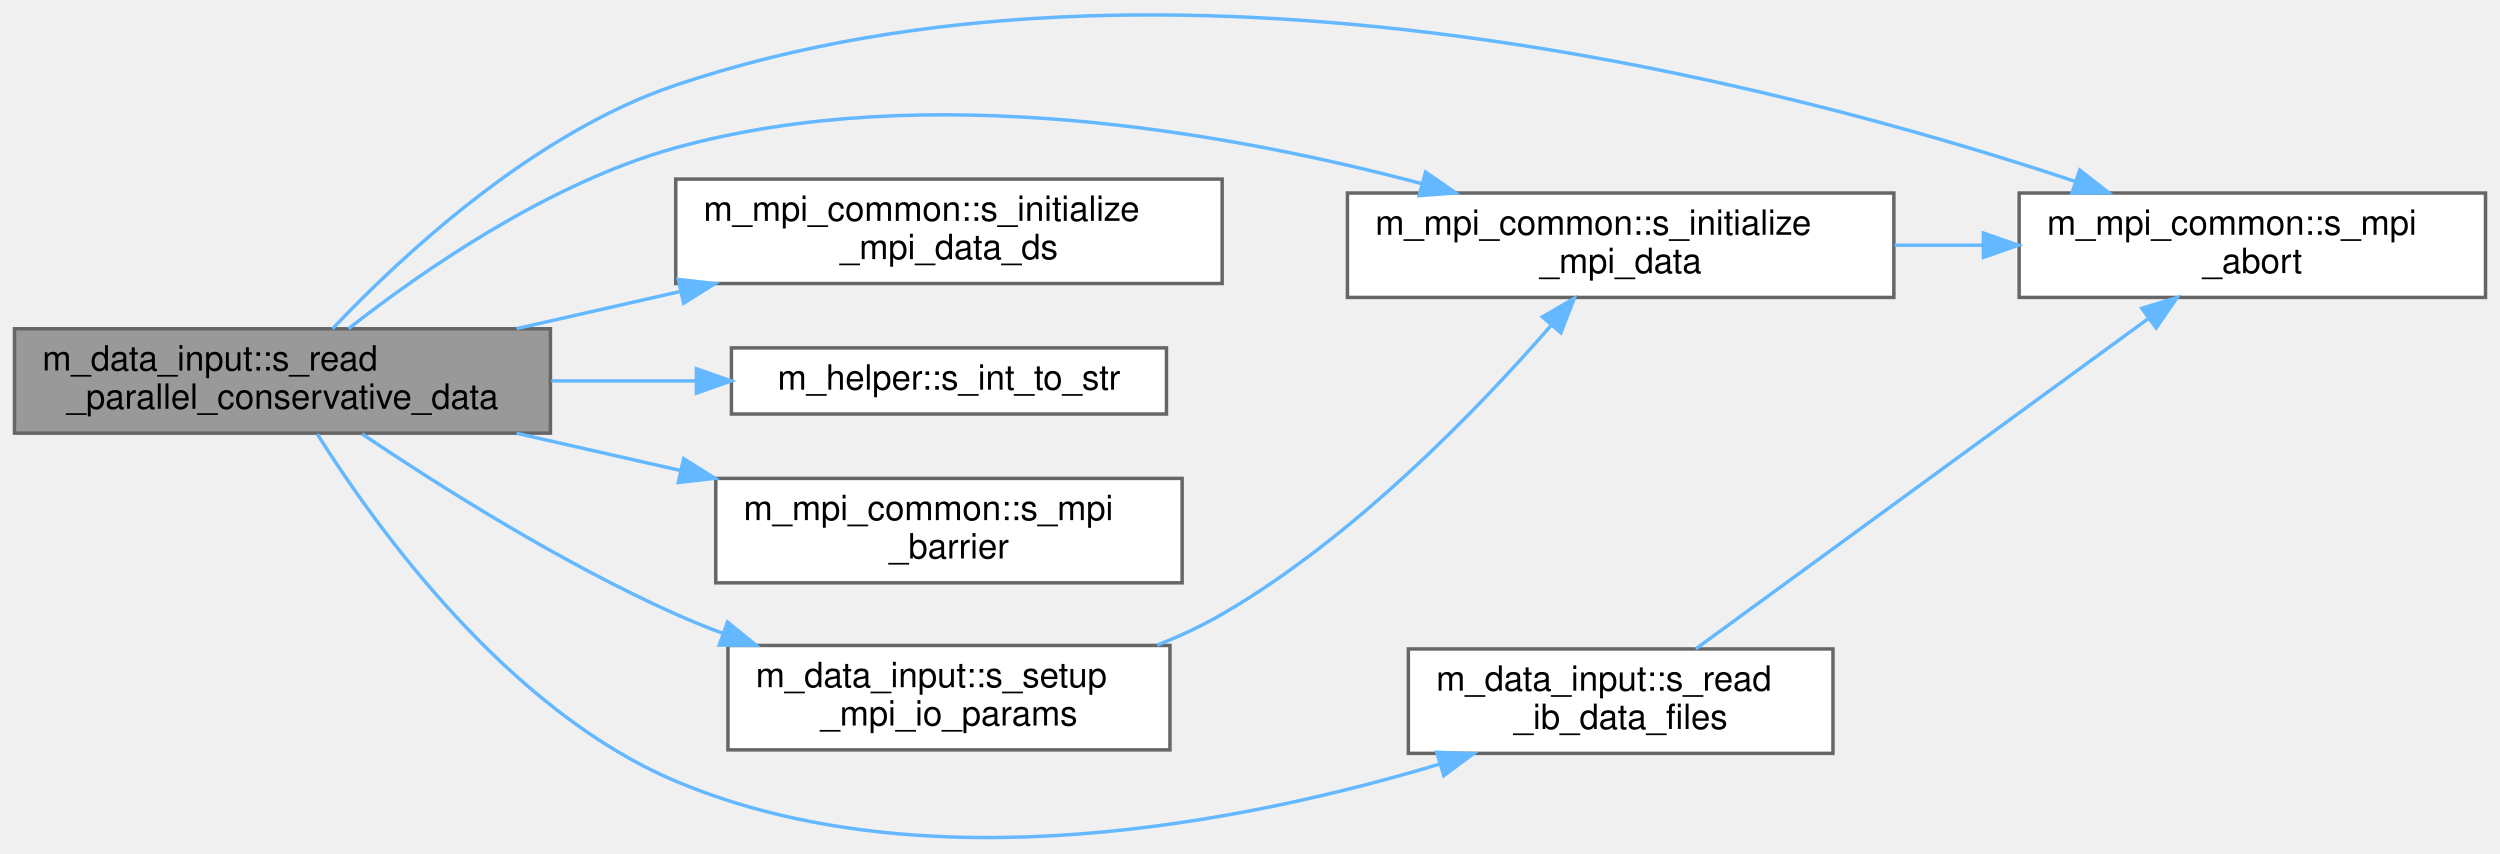
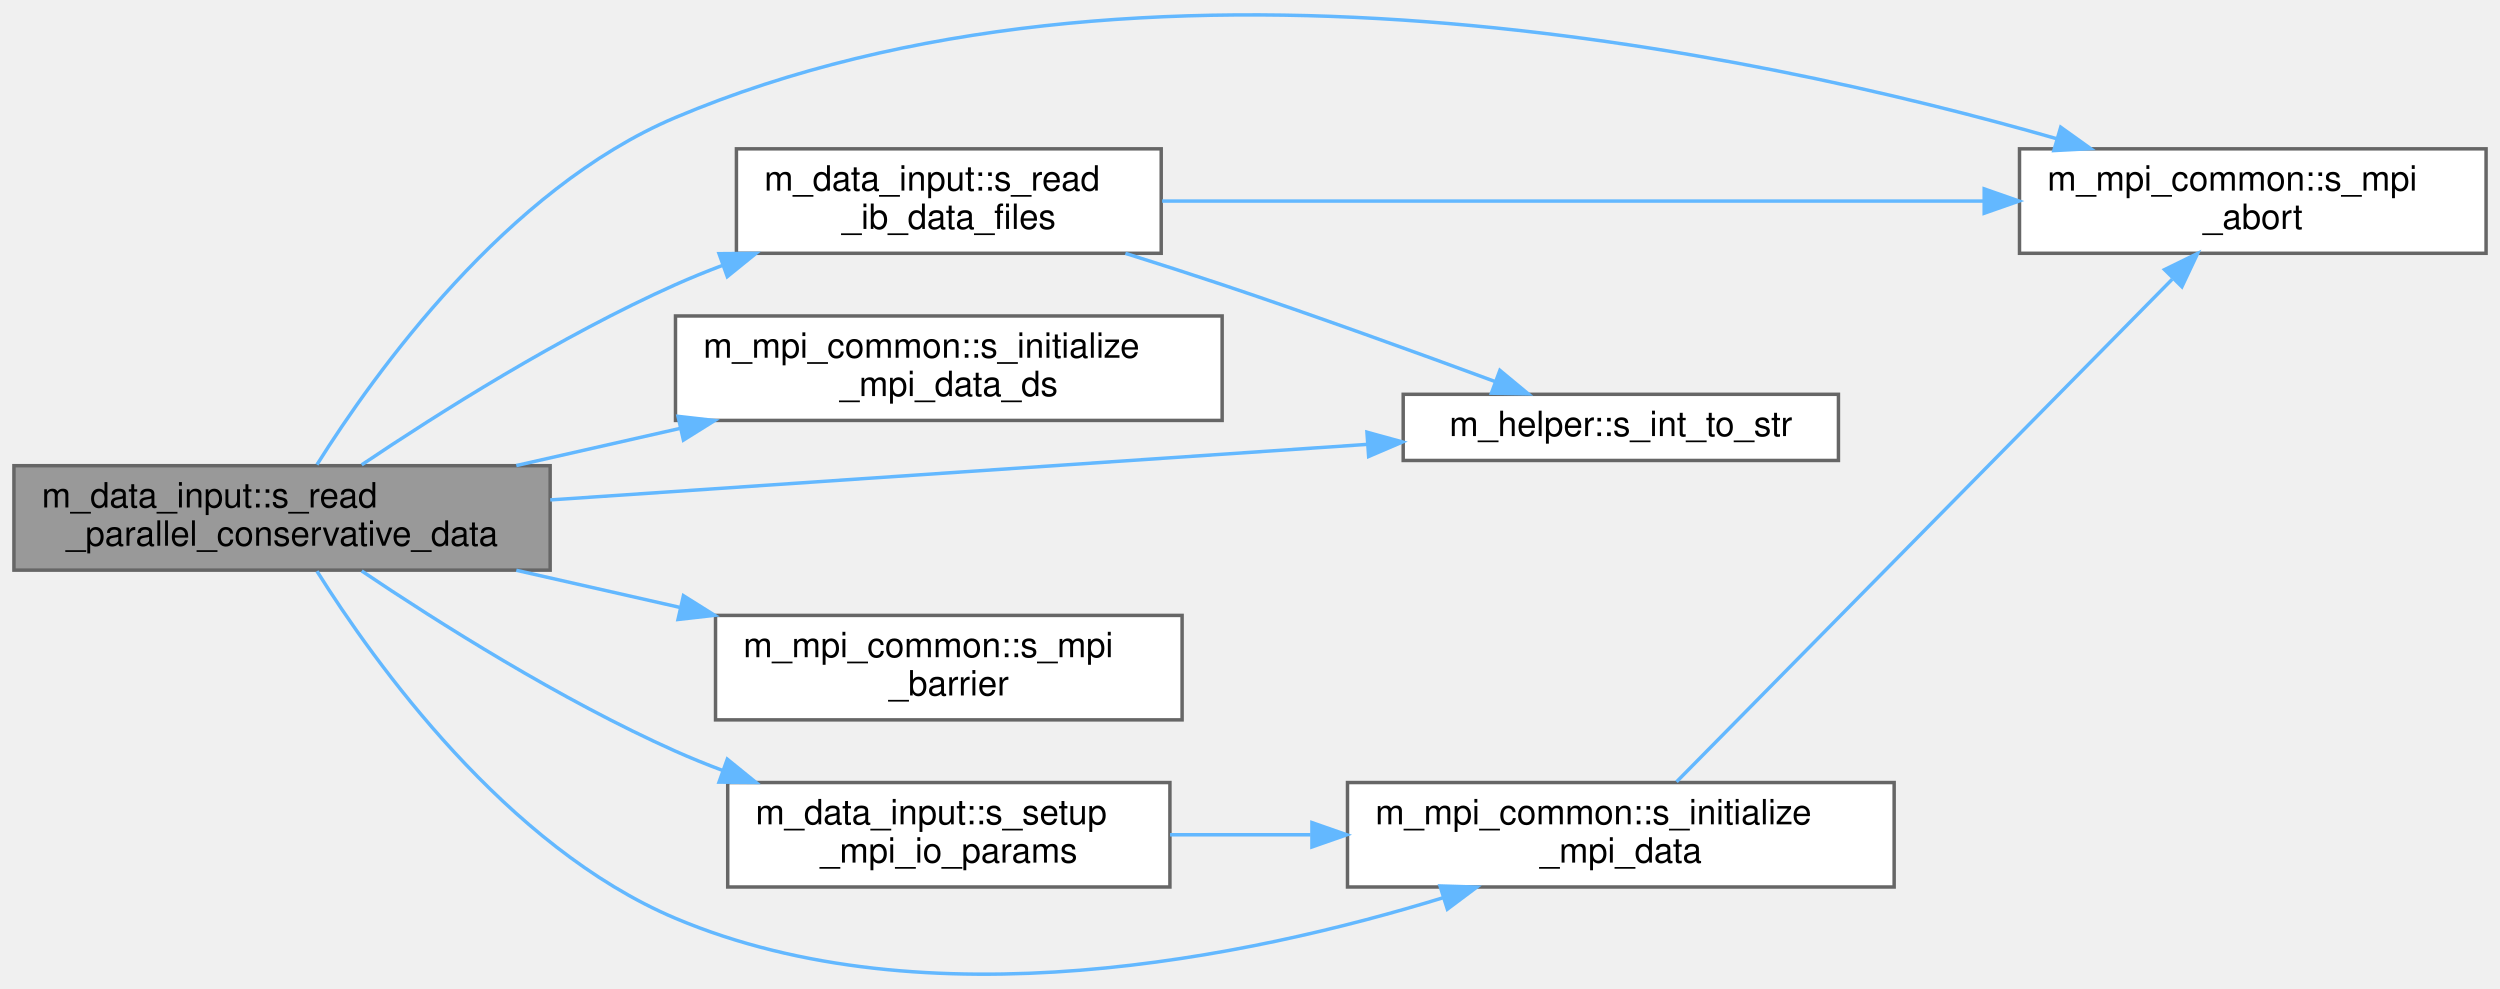
- <svg xmlns="http://www.w3.org/2000/svg" xmlns:xlink="http://www.w3.org/1999/xlink" width="718pt" height="245pt" viewBox="0.00 0.00 718.00 245.11">
-   <g id="graph0" class="graph" transform="scale(1 1) rotate(0) translate(4 241.11)">
+ <svg xmlns="http://www.w3.org/2000/svg" xmlns:xlink="http://www.w3.org/1999/xlink" width="718pt" height="284pt" viewBox="0.00 0.00 718.00 283.69">
+   <g id="graph0" class="graph" transform="scale(1 1) rotate(0) translate(4 279.69)">
    <g id="Node000001" class="node">
      <g id="a_Node000001">
        <a xlink:title="Helper subroutine to read parallel conservative variable data.">
-           <polygon fill="#999999" stroke="#666666" points="154,-146.65 0,-146.65 0,-116.65 154,-116.65 154,-146.65" />
-           <text text-anchor="start" x="8" y="-134.65" font-family="Helvetica,sans-Serif" font-size="10.00">m_data_input::s_read</text>
-           <text text-anchor="middle" x="77" y="-123.65" font-family="Helvetica,sans-Serif" font-size="10.00">_parallel_conservative_data</text>
+           <polygon fill="#999999" stroke="#666666" points="154,-146.1 0,-146.1 0,-116.1 154,-116.1 154,-146.1" />
+           <text text-anchor="start" x="8" y="-134.1" font-family="Helvetica,sans-Serif" font-size="10.00">m_data_input::s_read</text>
+           <text text-anchor="middle" x="77" y="-123.1" font-family="Helvetica,sans-Serif" font-size="10.00">_parallel_conservative_data</text>
        </a>
      </g>
    </g>
    <g id="Node000002" class="node">
      <g id="a_Node000002">
        <a xlink:href="namespacem__mpi__common.html#a83b21be0eb35c42744a1fe721197bdaa" target="_top" xlink:title="Set up MPI I/O data views and variable pointers for parallel file output.">
-           <polygon fill="white" stroke="#666666" points="540,-185.65 383,-185.65 383,-155.65 540,-155.65 540,-185.65" />
-           <text text-anchor="start" x="391" y="-173.65" font-family="Helvetica,sans-Serif" font-size="10.00">m_mpi_common::s_initialize</text>
-           <text text-anchor="middle" x="461.5" y="-162.65" font-family="Helvetica,sans-Serif" font-size="10.00">_mpi_data</text>
+           <polygon fill="white" stroke="#666666" points="540,-55.1 383,-55.1 383,-25.1 540,-25.1 540,-55.1" />
+           <text text-anchor="start" x="391" y="-43.1" font-family="Helvetica,sans-Serif" font-size="10.00">m_mpi_common::s_initialize</text>
+           <text text-anchor="middle" x="461.5" y="-32.1" font-family="Helvetica,sans-Serif" font-size="10.00">_mpi_data</text>
        </a>
      </g>
    </g>
    <g id="edge1_Node000001_Node000002" class="edge">
      <g id="a_edge1_Node000001_Node000002">
        <a xlink:title=" ">
-           <path fill="none" stroke="#63b8ff" d="M95.97,-146.66C116.98,-163.13 153.53,-188.58 190,-198.65 262.19,-218.6 348.77,-203.07 404.2,-188.38" />
-           <polygon fill="#63b8ff" stroke="#63b8ff" points="405.45,-191.67 414.17,-185.65 403.6,-184.91 405.45,-191.67" />
+           <path fill="none" stroke="#63b8ff" d="M87.03,-115.8C103.55,-89.5 141.47,-36.58 190,-16.1 262.12,14.33 354.47,-4.81 410.48,-22.02" />
+           <polygon fill="#63b8ff" stroke="#63b8ff" points="409.57,-25.4 420.16,-25.08 411.68,-18.73 409.57,-25.4" />
        </a>
      </g>
    </g>
    <g id="Node000003" class="node">
      <g id="a_Node000003">
        <a xlink:href="namespacem__mpi__common.html#a04cfc0bdb377a0ce2f9fd478e4bb3807" target="_top" xlink:title="The subroutine terminates the MPI execution environment.">
-           <polygon fill="white" stroke="#666666" points="710,-185.65 576,-185.65 576,-155.65 710,-155.65 710,-185.65" />
-           <text text-anchor="start" x="584" y="-173.65" font-family="Helvetica,sans-Serif" font-size="10.00">m_mpi_common::s_mpi</text>
-           <text text-anchor="middle" x="643" y="-162.65" font-family="Helvetica,sans-Serif" font-size="10.00">_abort</text>
+           <polygon fill="white" stroke="#666666" points="710,-237.1 576,-237.1 576,-207.1 710,-207.1 710,-237.1" />
+           <text text-anchor="start" x="584" y="-225.1" font-family="Helvetica,sans-Serif" font-size="10.00">m_mpi_common::s_mpi</text>
+           <text text-anchor="middle" x="643" y="-214.1" font-family="Helvetica,sans-Serif" font-size="10.00">_abort</text>
        </a>
      </g>
    </g>
    <g id="edge5_Node000001_Node000003" class="edge">
      <g id="a_edge5_Node000001_Node000003">
        <a xlink:title=" ">
-           <path fill="none" stroke="#63b8ff" d="M91.39,-146.66C110.76,-167.11 148.82,-202.8 190,-216.65 330.05,-263.78 507.17,-217.3 592.11,-188.98" />
-           <polygon fill="#63b8ff" stroke="#63b8ff" points="593.41,-192.23 601.76,-185.71 591.17,-185.6 593.41,-192.23" />
+           <path fill="none" stroke="#63b8ff" d="M87.03,-146.4C103.55,-172.7 141.47,-225.62 190,-246.1 323.33,-302.36 498.73,-265.26 586.68,-240.01" />
+           <polygon fill="#63b8ff" stroke="#63b8ff" points="587.84,-243.31 596.45,-237.15 585.87,-236.6 587.84,-243.31" />
        </a>
      </g>
    </g>
    <g id="Node000004" class="node">
      <g id="a_Node000004">
        <a xlink:href="namespacem__mpi__common.html#ac5f668590f96ae130c6d2107ca3fb620" target="_top" xlink:title="Set up MPI I/O data views for downsampled (coarsened) parallel file output.">
-           <polygon fill="white" stroke="#666666" points="347,-189.65 190,-189.65 190,-159.65 347,-159.65 347,-189.65" />
-           <text text-anchor="start" x="198" y="-177.65" font-family="Helvetica,sans-Serif" font-size="10.00">m_mpi_common::s_initialize</text>
-           <text text-anchor="middle" x="268.5" y="-166.65" font-family="Helvetica,sans-Serif" font-size="10.00">_mpi_data_ds</text>
+           <polygon fill="white" stroke="#666666" points="347,-189.1 190,-189.1 190,-159.1 347,-159.1 347,-189.1" />
+           <text text-anchor="start" x="198" y="-177.1" font-family="Helvetica,sans-Serif" font-size="10.00">m_mpi_common::s_initialize</text>
+           <text text-anchor="middle" x="268.5" y="-166.1" font-family="Helvetica,sans-Serif" font-size="10.00">_mpi_data_ds</text>
        </a>
      </g>
    </g>
    <g id="edge3_Node000001_Node000004" class="edge">
      <g id="a_edge3_Node000001_Node000004">
        <a xlink:title=" ">
-           <path fill="none" stroke="#63b8ff" d="M144.28,-146.69C159.42,-150.13 175.64,-153.81 191.17,-157.33" />
-           <polygon fill="#63b8ff" stroke="#63b8ff" points="190.73,-160.82 201.26,-159.62 192.28,-154 190.73,-160.82" />
+           <path fill="none" stroke="#63b8ff" d="M144.28,-146.14C159.42,-149.58 175.64,-153.26 191.17,-156.78" />
+           <polygon fill="#63b8ff" stroke="#63b8ff" points="190.73,-160.27 201.26,-159.07 192.28,-153.45 190.73,-160.27" />
        </a>
      </g>
    </g>
    <g id="Node000005" class="node">
      <g id="a_Node000005">
        <a xlink:href="namespacem__helper.html#afd343d70a36c65cb7be86a183aa594ac" target="_top" xlink:title="Convert an integer to its trimmed string representation.">
-           <polygon fill="white" stroke="#666666" points="331,-141.15 206,-141.15 206,-122.15 331,-122.15 331,-141.15" />
-           <text text-anchor="middle" x="268.5" y="-129.15" font-family="Helvetica,sans-Serif" font-size="10.00">m_helper::s_int_to_str</text>
+           <polygon fill="white" stroke="#666666" points="524,-166.6 399,-166.6 399,-147.6 524,-147.6 524,-166.6" />
+           <text text-anchor="middle" x="461.5" y="-154.6" font-family="Helvetica,sans-Serif" font-size="10.00">m_helper::s_int_to_str</text>
        </a>
      </g>
    </g>
    <g id="edge4_Node000001_Node000005" class="edge">
      <g id="a_edge4_Node000001_Node000005">
        <a xlink:title=" ">
-           <path fill="none" stroke="#63b8ff" d="M154.26,-131.65C167.94,-131.65 182.17,-131.65 195.72,-131.65" />
-           <polygon fill="#63b8ff" stroke="#63b8ff" points="195.94,-135.15 205.94,-131.65 195.94,-128.15 195.94,-135.15" />
+           <path fill="none" stroke="#63b8ff" d="M154.03,-136.27C222.31,-140.91 321.83,-147.68 388.76,-152.23" />
+           <polygon fill="#63b8ff" stroke="#63b8ff" points="388.59,-155.72 398.81,-152.91 389.07,-148.74 388.59,-155.72" />
        </a>
      </g>
    </g>
    <g id="Node000006" class="node">
      <g id="a_Node000006">
        <a xlink:href="namespacem__mpi__common.html#a1073fc1fcb6f3b9394606d5c9285e9f0" target="_top" xlink:title="Halts all processes until all have reached barrier.">
-           <polygon fill="white" stroke="#666666" points="335.5,-103.65 201.5,-103.65 201.5,-73.65 335.5,-73.65 335.5,-103.65" />
-           <text text-anchor="start" x="209.5" y="-91.65" font-family="Helvetica,sans-Serif" font-size="10.00">m_mpi_common::s_mpi</text>
-           <text text-anchor="middle" x="268.5" y="-80.65" font-family="Helvetica,sans-Serif" font-size="10.00">_barrier</text>
+           <polygon fill="white" stroke="#666666" points="335.5,-103.1 201.5,-103.1 201.5,-73.1 335.5,-73.1 335.5,-103.1" />
+           <text text-anchor="start" x="209.5" y="-91.1" font-family="Helvetica,sans-Serif" font-size="10.00">m_mpi_common::s_mpi</text>
+           <text text-anchor="middle" x="268.5" y="-80.1" font-family="Helvetica,sans-Serif" font-size="10.00">_barrier</text>
        </a>
      </g>
    </g>
    <g id="edge6_Node000001_Node000006" class="edge">
      <g id="a_edge6_Node000001_Node000006">
        <a xlink:title=" ">
-           <path fill="none" stroke="#63b8ff" d="M144.28,-116.61C159.42,-113.18 175.64,-109.5 191.17,-105.97" />
-           <polygon fill="#63b8ff" stroke="#63b8ff" points="192.28,-109.31 201.26,-103.68 190.73,-102.48 192.28,-109.31" />
+           <path fill="none" stroke="#63b8ff" d="M144.28,-116.06C159.42,-112.63 175.64,-108.95 191.17,-105.42" />
+           <polygon fill="#63b8ff" stroke="#63b8ff" points="192.28,-108.76 201.26,-103.13 190.73,-101.93 192.28,-108.76" />
        </a>
      </g>
    </g>
    <g id="Node000007" class="node">
      <g id="a_Node000007">
        <a xlink:href="namespacem__data__input.html#af83b04522a4d96faabec6f8142f90e80" target="_top" xlink:title="Helper subroutine to read IB data files.">
-           <polygon fill="white" stroke="#666666" points="522.5,-54.65 400.5,-54.65 400.5,-24.65 522.5,-24.65 522.5,-54.65" />
-           <text text-anchor="start" x="408.5" y="-42.65" font-family="Helvetica,sans-Serif" font-size="10.00">m_data_input::s_read</text>
-           <text text-anchor="middle" x="461.5" y="-31.65" font-family="Helvetica,sans-Serif" font-size="10.00">_ib_data_files</text>
+           <polygon fill="white" stroke="#666666" points="329.5,-237.1 207.5,-237.1 207.5,-207.1 329.5,-207.1 329.5,-237.1" />
+           <text text-anchor="start" x="215.5" y="-225.1" font-family="Helvetica,sans-Serif" font-size="10.00">m_data_input::s_read</text>
+           <text text-anchor="middle" x="268.5" y="-214.1" font-family="Helvetica,sans-Serif" font-size="10.00">_ib_data_files</text>
        </a>
      </g>
    </g>
    <g id="edge7_Node000001_Node000007" class="edge">
      <g id="a_edge7_Node000001_Node000007">
        <a xlink:title=" ">
-           <path fill="none" stroke="#63b8ff" d="M87.03,-116.35C103.55,-90.05 141.47,-37.13 190,-16.65 261.69,13.6 353.41,-4.73 409.51,-21.57" />
-           <polygon fill="#63b8ff" stroke="#63b8ff" points="408.63,-24.96 419.22,-24.57 410.7,-18.27 408.63,-24.96" />
+           <path fill="none" stroke="#63b8ff" d="M99.88,-146.35C121.86,-161.13 157.1,-183.42 190,-198.1 194.35,-200.04 198.91,-201.89 203.54,-203.64" />
+           <polygon fill="#63b8ff" stroke="#63b8ff" points="202.51,-206.99 213.11,-207.07 204.88,-200.4 202.51,-206.99" />
        </a>
      </g>
    </g>
    <g id="Node000008" class="node">
      <g id="a_Node000008">
        <a xlink:href="namespacem__data__input.html#a6e65911baddf566b7a796fadcea57495" target="_top" xlink:title="Helper subroutine to setup MPI data I/O parameters.">
-           <polygon fill="white" stroke="#666666" points="332,-55.65 205,-55.65 205,-25.65 332,-25.65 332,-55.65" />
-           <text text-anchor="start" x="213" y="-43.65" font-family="Helvetica,sans-Serif" font-size="10.00">m_data_input::s_setup</text>
-           <text text-anchor="middle" x="268.5" y="-32.65" font-family="Helvetica,sans-Serif" font-size="10.00">_mpi_io_params</text>
+           <polygon fill="white" stroke="#666666" points="332,-55.1 205,-55.1 205,-25.1 332,-25.1 332,-55.1" />
+           <text text-anchor="start" x="213" y="-43.1" font-family="Helvetica,sans-Serif" font-size="10.00">m_data_input::s_setup</text>
+           <text text-anchor="middle" x="268.5" y="-32.1" font-family="Helvetica,sans-Serif" font-size="10.00">_mpi_io_params</text>
        </a>
      </g>
    </g>
-     <g id="edge9_Node000001_Node000008" class="edge">
-       <g id="a_edge9_Node000001_Node000008">
+     <g id="edge10_Node000001_Node000008" class="edge">
+       <g id="a_edge10_Node000001_Node000008">
        <a xlink:title=" ">
-           <path fill="none" stroke="#63b8ff" d="M99.88,-116.41C121.86,-101.62 157.1,-79.33 190,-64.65 194.35,-62.71 198.91,-60.86 203.54,-59.12" />
-           <polygon fill="#63b8ff" stroke="#63b8ff" points="204.88,-62.36 213.11,-55.68 202.51,-55.77 204.88,-62.36" />
+           <path fill="none" stroke="#63b8ff" d="M99.88,-115.86C121.86,-101.07 157.1,-78.78 190,-64.1 194.35,-62.16 198.91,-60.31 203.54,-58.57" />
+           <polygon fill="#63b8ff" stroke="#63b8ff" points="204.88,-61.81 213.11,-55.13 202.51,-55.22 204.88,-61.81" />
        </a>
      </g>
    </g>
    <g id="edge2_Node000002_Node000003" class="edge">
      <g id="a_edge2_Node000002_Node000003">
        <a xlink:title=" ">
-           <path fill="none" stroke="#63b8ff" d="M540.19,-170.65C548.61,-170.65 557.17,-170.65 565.58,-170.65" />
-           <polygon fill="#63b8ff" stroke="#63b8ff" points="565.73,-174.15 575.73,-170.65 565.73,-167.15 565.73,-174.15" />
+           <path fill="none" stroke="#63b8ff" d="M477.5,-55.31C509.12,-87.37 582.77,-162.05 619.85,-199.64" />
+           <polygon fill="#63b8ff" stroke="#63b8ff" points="617.66,-202.41 627.17,-207.07 622.64,-197.49 617.66,-202.41" />
        </a>
      </g>
    </g>
-     <g id="edge8_Node000007_Node000003" class="edge">
-       <g id="a_edge8_Node000007_Node000003">
+     <g id="edge9_Node000007_Node000003" class="edge">
+       <g id="a_edge9_Node000007_Node000003">
        <a xlink:title=" ">
-           <path fill="none" stroke="#63b8ff" d="M483.09,-54.68C515.06,-78.01 576.74,-123.02 613.14,-149.59" />
-           <polygon fill="#63b8ff" stroke="#63b8ff" points="611.23,-152.53 621.37,-155.6 615.36,-146.88 611.23,-152.53" />
+           <path fill="none" stroke="#63b8ff" d="M329.76,-222.1C394.04,-222.1 496,-222.1 565.8,-222.1" />
+           <polygon fill="#63b8ff" stroke="#63b8ff" points="565.86,-225.6 575.86,-222.1 565.86,-218.6 565.86,-225.6" />
        </a>
      </g>
    </g>
-     <g id="edge10_Node000008_Node000002" class="edge">
-       <g id="a_edge10_Node000008_Node000002">
+     <g id="edge8_Node000007_Node000005" class="edge">
+       <g id="a_edge8_Node000007_Node000005">
        <a xlink:title=" ">
-           <path fill="none" stroke="#63b8ff" d="M328.27,-55.72C334.77,-58.29 341.15,-61.26 347,-64.65 384.97,-86.68 420.55,-123.56 441.42,-147.5" />
-           <polygon fill="#63b8ff" stroke="#63b8ff" points="439.01,-150.06 448.17,-155.38 444.32,-145.5 439.01,-150.06" />
+           <path fill="none" stroke="#63b8ff" d="M319.22,-207.08C328.48,-204.18 338.05,-201.1 347,-198.1 373.47,-189.23 403.15,-178.48 425.51,-170.22" />
+           <polygon fill="#63b8ff" stroke="#63b8ff" points="426.77,-173.48 434.92,-166.72 424.33,-166.92 426.77,-173.48" />
+         </a>
+       </g>
+     </g>
+     <g id="edge11_Node000008_Node000002" class="edge">
+       <g id="a_edge11_Node000008_Node000002">
+         <a xlink:title=" ">
+           <path fill="none" stroke="#63b8ff" d="M332.04,-40.1C344.96,-40.1 358.79,-40.1 372.43,-40.1" />
+           <polygon fill="#63b8ff" stroke="#63b8ff" points="372.79,-43.6 382.79,-40.1 372.79,-36.6 372.79,-43.6" />
        </a>
      </g>
    </g>
  </g>
</svg>
